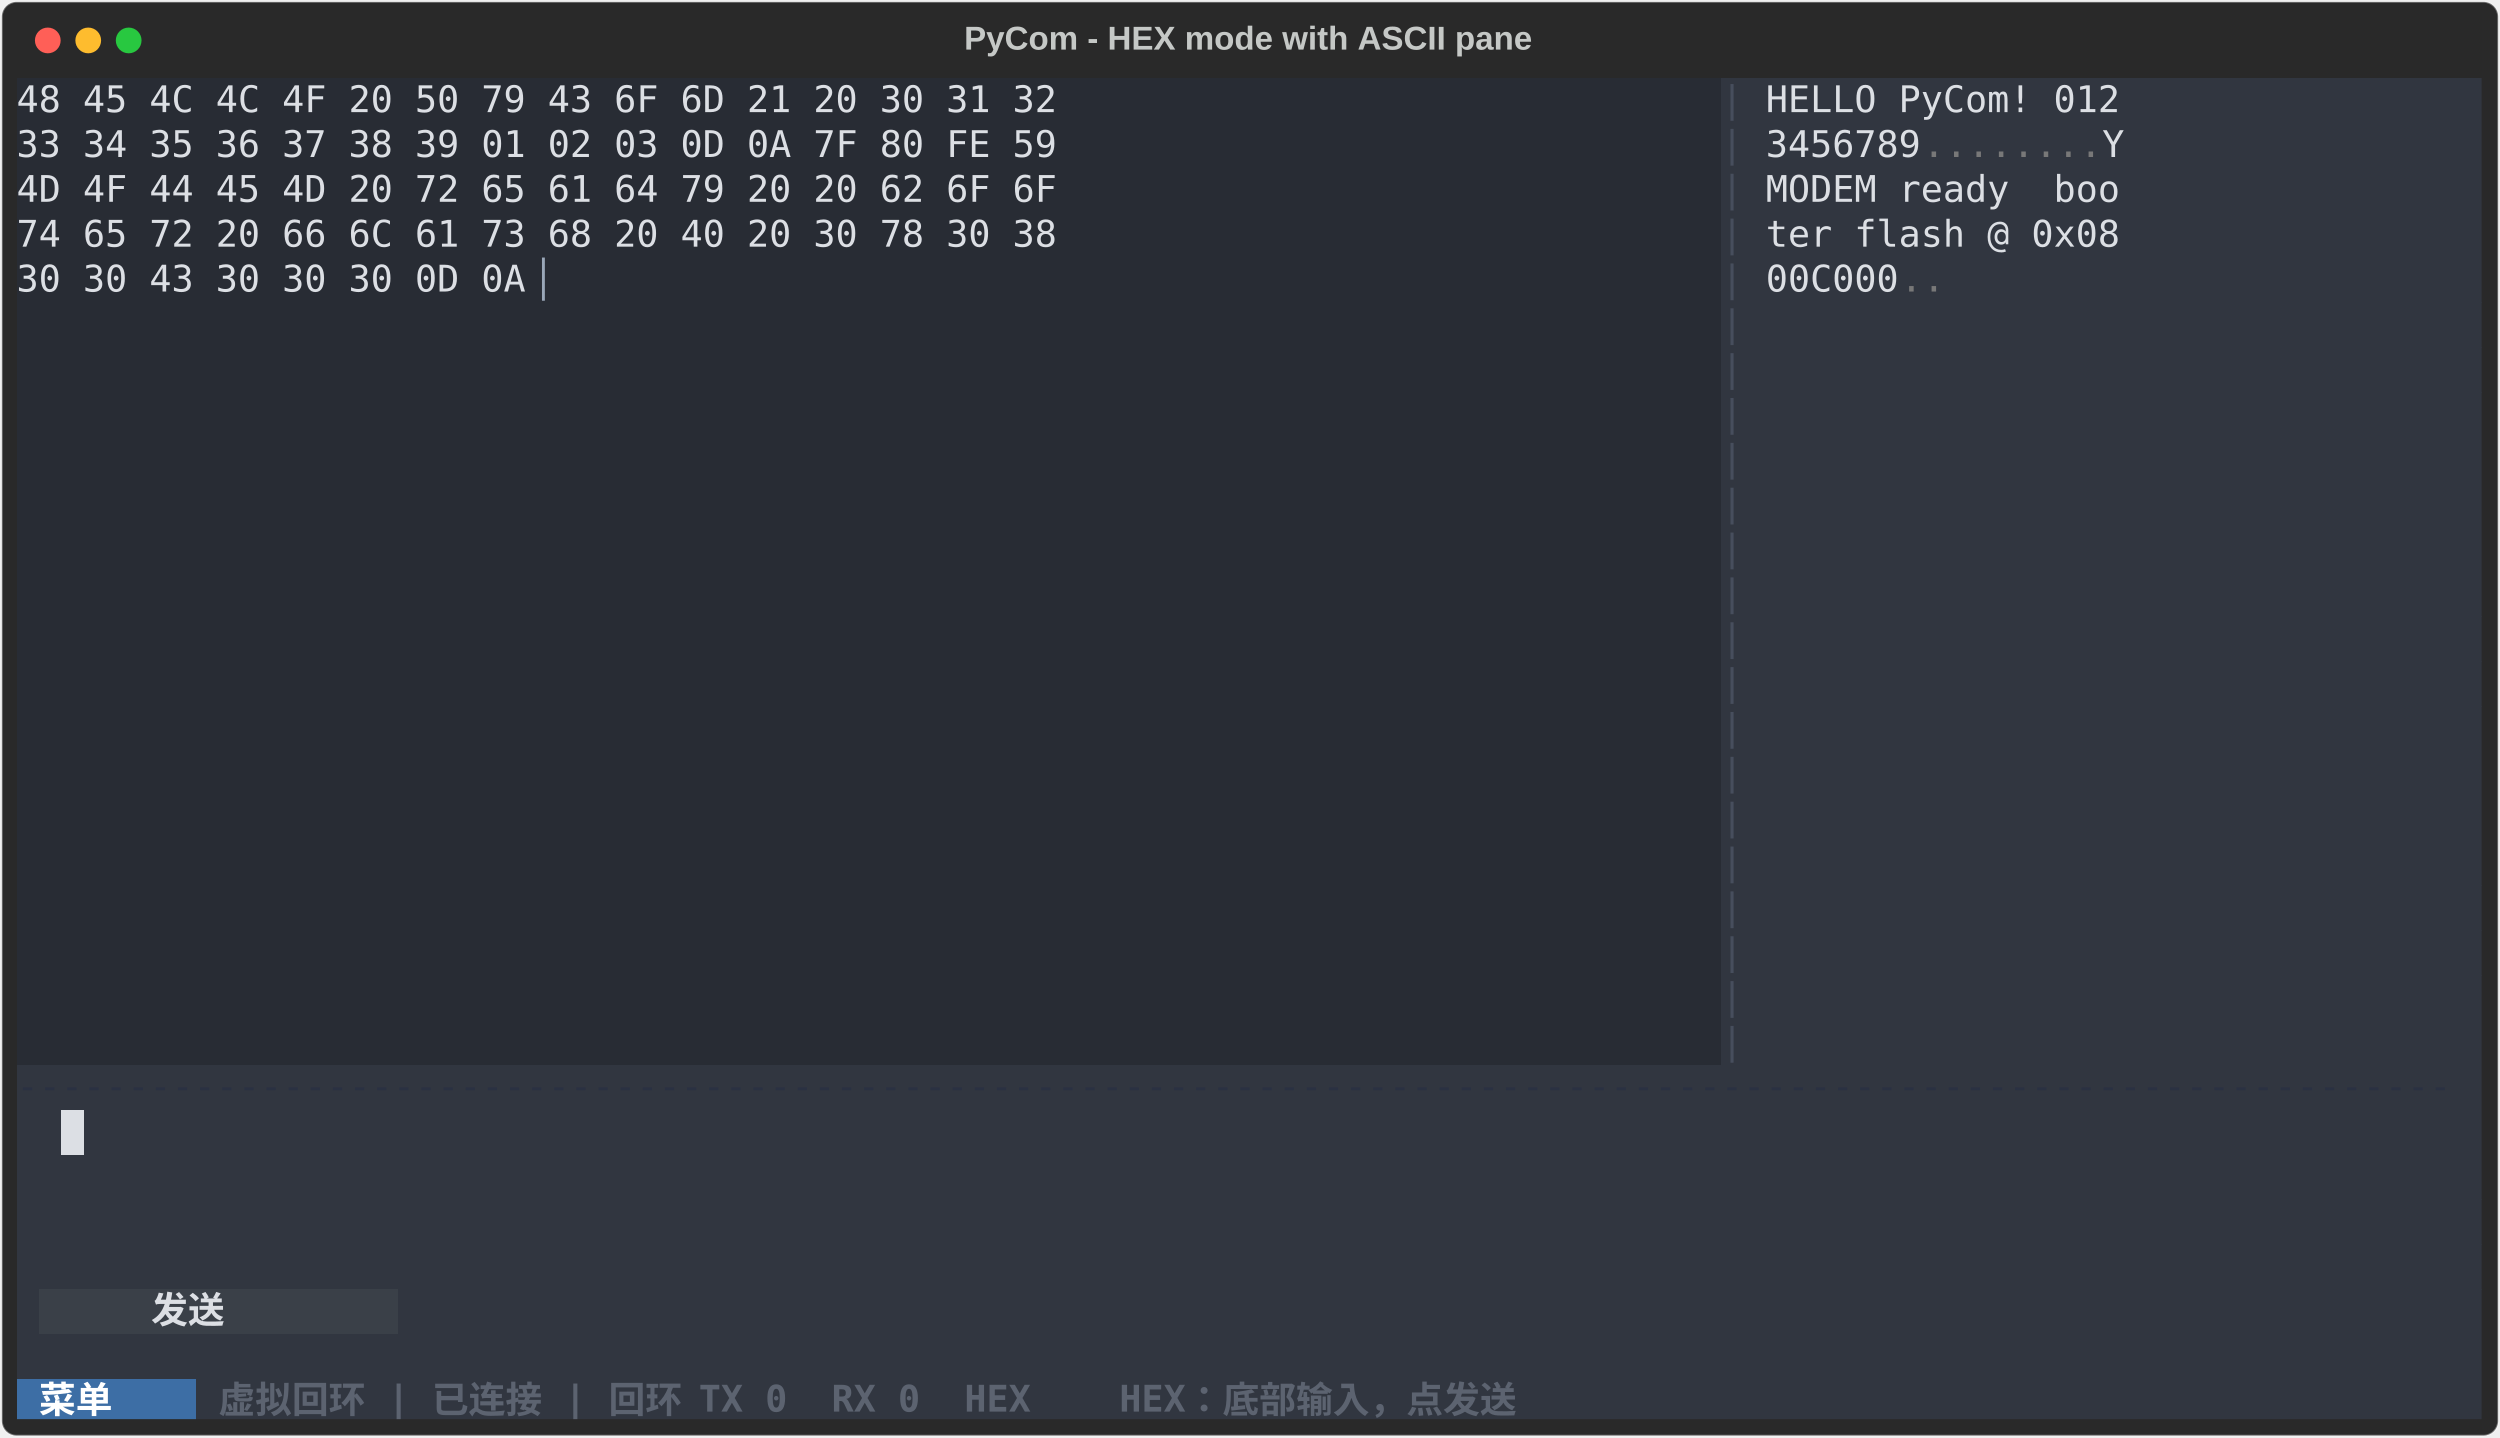
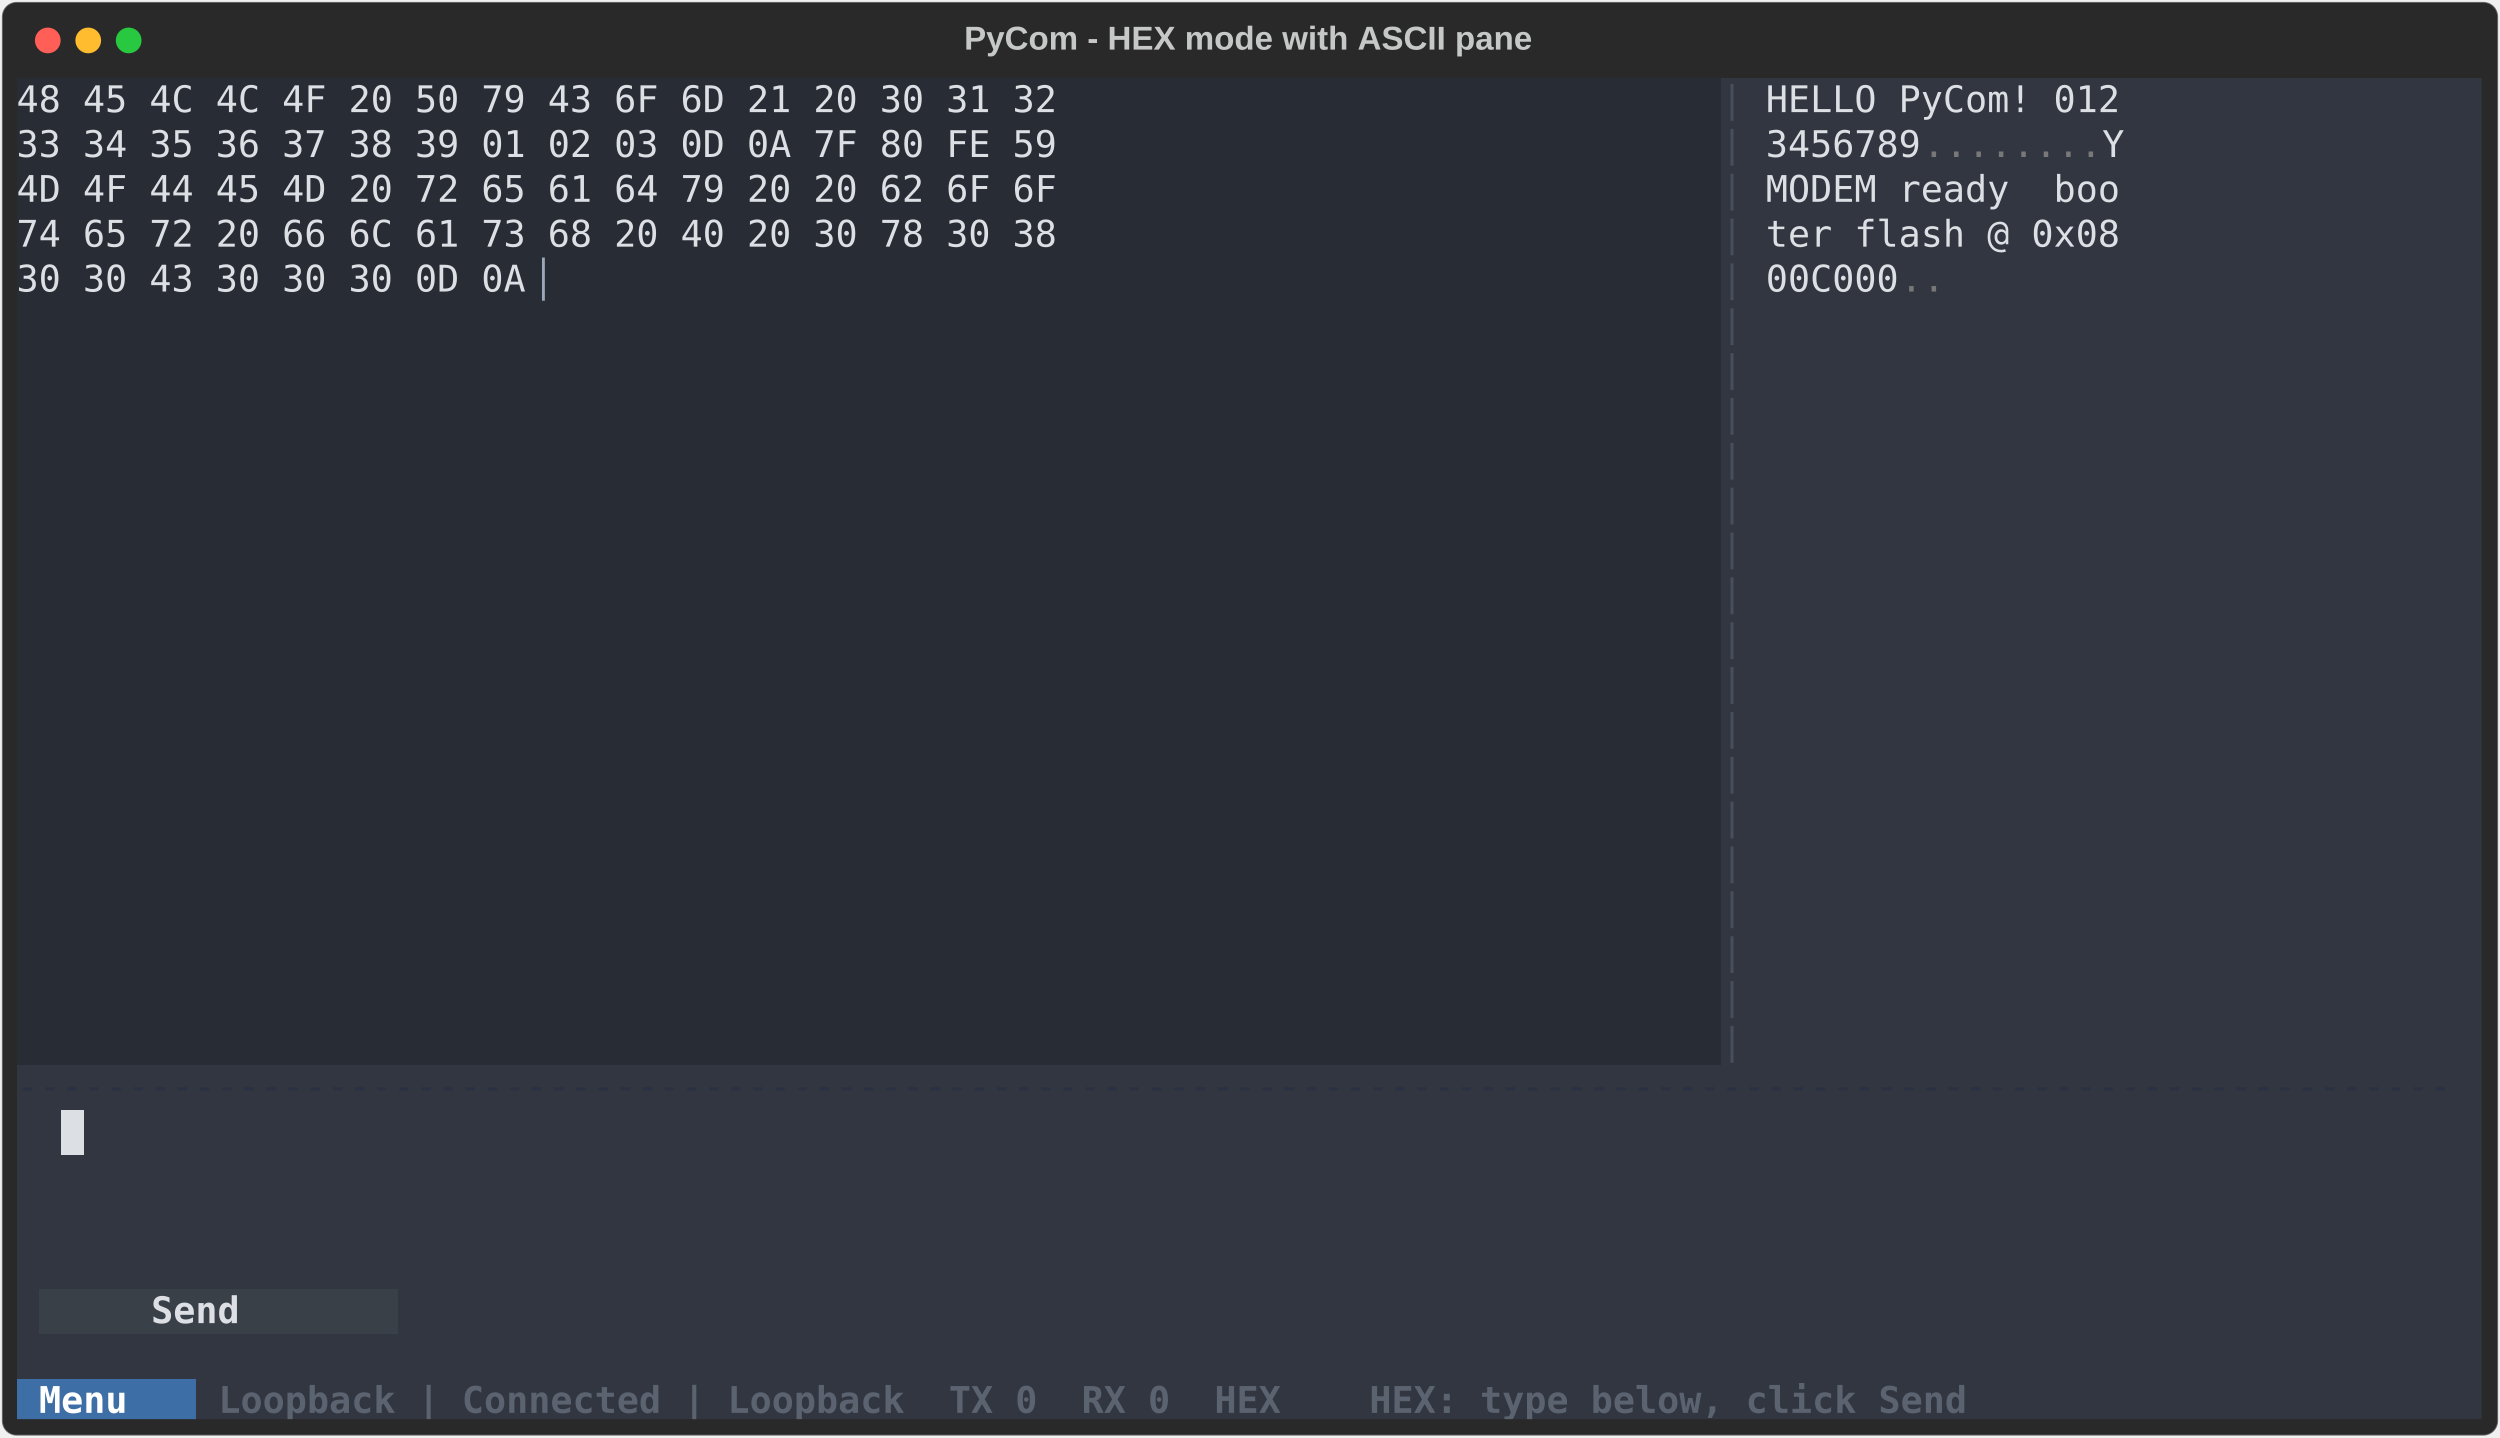
<svg xmlns="http://www.w3.org/2000/svg" class="rich-terminal" viewBox="0 0 1360 782.0">
  <style>

    @font-face {
        font-family: "Fira Code";
        src: local("FiraCode-Regular"),
                url("https://cdnjs.cloudflare.com/ajax/libs/firacode/6.2.0/woff2/FiraCode-Regular.woff2") format("woff2"),
                url("https://cdnjs.cloudflare.com/ajax/libs/firacode/6.2.0/woff/FiraCode-Regular.woff") format("woff");
        font-style: normal;
        font-weight: 400;
    }
    @font-face {
        font-family: "Fira Code";
        src: local("FiraCode-Bold"),
                url("https://cdnjs.cloudflare.com/ajax/libs/firacode/6.2.0/woff2/FiraCode-Bold.woff2") format("woff2"),
                url("https://cdnjs.cloudflare.com/ajax/libs/firacode/6.2.0/woff/FiraCode-Bold.woff") format("woff");
        font-style: bold;
        font-weight: 700;
    }

-     .terminal-3342600367-matrix {
+     .terminal-3677351384-matrix {
        font-family: Fira Code, monospace;
        font-size: 20px;
        line-height: 24.4px;
        font-variant-east-asian: full-width;
    }

-     .terminal-3342600367-title {
+     .terminal-3677351384-title {
        font-size: 18px;
        font-weight: bold;
        font-family: arial;
    }

-     .terminal-3342600367-r1 { fill: #dcdfe4 }
- .terminal-3342600367-r2 { fill: #c5c8c6 }
- .terminal-3342600367-r3 { fill: #474e5d }
- .terminal-3342600367-r4 { fill: #787878 }
- .terminal-3342600367-r5 { fill: #9aa7b8 }
- .terminal-3342600367-r6 { fill: #2a3142 }
- .terminal-3342600367-r7 { fill: #282c34 }
- .terminal-3342600367-r8 { fill: #dcdfe4;font-weight: bold }
- .terminal-3342600367-r9 { fill: #ffffff;font-weight: bold }
- .terminal-3342600367-r10 { fill: #5c6370;font-weight: bold }
+     .terminal-3677351384-r1 { fill: #dcdfe4 }
+ .terminal-3677351384-r2 { fill: #c5c8c6 }
+ .terminal-3677351384-r3 { fill: #474e5d }
+ .terminal-3677351384-r4 { fill: #787878 }
+ .terminal-3677351384-r5 { fill: #9aa7b8 }
+ .terminal-3677351384-r6 { fill: #2a3142 }
+ .terminal-3677351384-r7 { fill: #282c34 }
+ .terminal-3677351384-r8 { fill: #dcdfe4;font-weight: bold }
+ .terminal-3677351384-r9 { fill: #ffffff;font-weight: bold }
+ .terminal-3677351384-r10 { fill: #5c6370;font-weight: bold }
    </style>
  <defs>
-     <clipPath id="terminal-3342600367-clip-terminal">
+     <clipPath id="terminal-3677351384-clip-terminal">
      <rect x="0" y="0" width="1341.0" height="731.0" />
    </clipPath>
-     <clipPath id="terminal-3342600367-line-0">
+     <clipPath id="terminal-3677351384-line-0">
      <rect x="0" y="1.5" width="1342" height="24.65" />
    </clipPath>
-     <clipPath id="terminal-3342600367-line-1">
+     <clipPath id="terminal-3677351384-line-1">
      <rect x="0" y="25.9" width="1342" height="24.65" />
    </clipPath>
-     <clipPath id="terminal-3342600367-line-2">
+     <clipPath id="terminal-3677351384-line-2">
      <rect x="0" y="50.3" width="1342" height="24.65" />
    </clipPath>
-     <clipPath id="terminal-3342600367-line-3">
+     <clipPath id="terminal-3677351384-line-3">
      <rect x="0" y="74.7" width="1342" height="24.65" />
    </clipPath>
-     <clipPath id="terminal-3342600367-line-4">
+     <clipPath id="terminal-3677351384-line-4">
      <rect x="0" y="99.1" width="1342" height="24.65" />
    </clipPath>
-     <clipPath id="terminal-3342600367-line-5">
+     <clipPath id="terminal-3677351384-line-5">
      <rect x="0" y="123.5" width="1342" height="24.65" />
    </clipPath>
-     <clipPath id="terminal-3342600367-line-6">
+     <clipPath id="terminal-3677351384-line-6">
      <rect x="0" y="147.9" width="1342" height="24.65" />
    </clipPath>
-     <clipPath id="terminal-3342600367-line-7">
+     <clipPath id="terminal-3677351384-line-7">
      <rect x="0" y="172.3" width="1342" height="24.65" />
    </clipPath>
-     <clipPath id="terminal-3342600367-line-8">
+     <clipPath id="terminal-3677351384-line-8">
      <rect x="0" y="196.7" width="1342" height="24.65" />
    </clipPath>
-     <clipPath id="terminal-3342600367-line-9">
+     <clipPath id="terminal-3677351384-line-9">
      <rect x="0" y="221.1" width="1342" height="24.65" />
    </clipPath>
-     <clipPath id="terminal-3342600367-line-10">
+     <clipPath id="terminal-3677351384-line-10">
      <rect x="0" y="245.5" width="1342" height="24.65" />
    </clipPath>
-     <clipPath id="terminal-3342600367-line-11">
+     <clipPath id="terminal-3677351384-line-11">
      <rect x="0" y="269.9" width="1342" height="24.65" />
    </clipPath>
-     <clipPath id="terminal-3342600367-line-12">
+     <clipPath id="terminal-3677351384-line-12">
      <rect x="0" y="294.3" width="1342" height="24.65" />
    </clipPath>
-     <clipPath id="terminal-3342600367-line-13">
+     <clipPath id="terminal-3677351384-line-13">
      <rect x="0" y="318.7" width="1342" height="24.65" />
    </clipPath>
-     <clipPath id="terminal-3342600367-line-14">
+     <clipPath id="terminal-3677351384-line-14">
      <rect x="0" y="343.1" width="1342" height="24.65" />
    </clipPath>
-     <clipPath id="terminal-3342600367-line-15">
+     <clipPath id="terminal-3677351384-line-15">
      <rect x="0" y="367.5" width="1342" height="24.65" />
    </clipPath>
-     <clipPath id="terminal-3342600367-line-16">
+     <clipPath id="terminal-3677351384-line-16">
      <rect x="0" y="391.9" width="1342" height="24.65" />
    </clipPath>
-     <clipPath id="terminal-3342600367-line-17">
+     <clipPath id="terminal-3677351384-line-17">
      <rect x="0" y="416.3" width="1342" height="24.65" />
    </clipPath>
-     <clipPath id="terminal-3342600367-line-18">
+     <clipPath id="terminal-3677351384-line-18">
      <rect x="0" y="440.7" width="1342" height="24.65" />
    </clipPath>
-     <clipPath id="terminal-3342600367-line-19">
+     <clipPath id="terminal-3677351384-line-19">
      <rect x="0" y="465.1" width="1342" height="24.65" />
    </clipPath>
-     <clipPath id="terminal-3342600367-line-20">
+     <clipPath id="terminal-3677351384-line-20">
      <rect x="0" y="489.5" width="1342" height="24.65" />
    </clipPath>
-     <clipPath id="terminal-3342600367-line-21">
+     <clipPath id="terminal-3677351384-line-21">
      <rect x="0" y="513.9" width="1342" height="24.65" />
    </clipPath>
-     <clipPath id="terminal-3342600367-line-22">
+     <clipPath id="terminal-3677351384-line-22">
      <rect x="0" y="538.3" width="1342" height="24.65" />
    </clipPath>
-     <clipPath id="terminal-3342600367-line-23">
+     <clipPath id="terminal-3677351384-line-23">
      <rect x="0" y="562.7" width="1342" height="24.65" />
    </clipPath>
-     <clipPath id="terminal-3342600367-line-24">
+     <clipPath id="terminal-3677351384-line-24">
      <rect x="0" y="587.1" width="1342" height="24.65" />
    </clipPath>
-     <clipPath id="terminal-3342600367-line-25">
+     <clipPath id="terminal-3677351384-line-25">
      <rect x="0" y="611.5" width="1342" height="24.65" />
    </clipPath>
-     <clipPath id="terminal-3342600367-line-26">
+     <clipPath id="terminal-3677351384-line-26">
      <rect x="0" y="635.9" width="1342" height="24.65" />
    </clipPath>
-     <clipPath id="terminal-3342600367-line-27">
+     <clipPath id="terminal-3677351384-line-27">
      <rect x="0" y="660.3" width="1342" height="24.65" />
    </clipPath>
-     <clipPath id="terminal-3342600367-line-28">
+     <clipPath id="terminal-3677351384-line-28">
      <rect x="0" y="684.7" width="1342" height="24.65" />
    </clipPath>
  </defs>
  <rect fill="#292929" stroke="rgba(255,255,255,0.35)" stroke-width="1" x="1" y="1" width="1358" height="780" rx="8" />
-   <text class="terminal-3342600367-title" fill="#c5c8c6" text-anchor="middle" x="679" y="27">PyCom - HEX mode with ASCII pane</text>
+   <text class="terminal-3677351384-title" fill="#c5c8c6" text-anchor="middle" x="679" y="27">PyCom - HEX mode with ASCII pane</text>
  <g transform="translate(26,22)">
    <circle cx="0" cy="0" r="7" fill="#ff5f57" />
    <circle cx="22" cy="0" r="7" fill="#febc2e" />
    <circle cx="44" cy="0" r="7" fill="#28c840" />
  </g>
-   <g transform="translate(9, 41)" clip-path="url(#terminal-3342600367-clip-terminal)">
+   <g transform="translate(9, 41)" clip-path="url(#terminal-3677351384-clip-terminal)">
    <rect fill="#282c34" x="0" y="1.5" width="573.4" height="24.65" shape-rendering="crispEdges" />
    <rect fill="#282c34" x="573.4" y="1.5" width="353.8" height="24.65" shape-rendering="crispEdges" />
    <rect fill="#313640" x="927.2" y="1.5" width="12.2" height="24.65" shape-rendering="crispEdges" />
    <rect fill="#313640" x="939.4" y="1.5" width="12.2" height="24.65" shape-rendering="crispEdges" />
    <rect fill="#313640" x="951.6" y="1.5" width="195.2" height="24.65" shape-rendering="crispEdges" />
    <rect fill="#313640" x="1146.8" y="1.5" width="195.2" height="24.65" shape-rendering="crispEdges" />
    <rect fill="#282c34" x="0" y="25.9" width="573.4" height="24.65" shape-rendering="crispEdges" />
    <rect fill="#282c34" x="573.4" y="25.9" width="353.8" height="24.65" shape-rendering="crispEdges" />
    <rect fill="#313640" x="927.2" y="25.9" width="12.2" height="24.65" shape-rendering="crispEdges" />
    <rect fill="#313640" x="939.4" y="25.9" width="12.2" height="24.65" shape-rendering="crispEdges" />
    <rect fill="#313640" x="951.6" y="25.9" width="85.4" height="24.65" shape-rendering="crispEdges" />
    <rect fill="#313640" x="1037" y="25.9" width="12.2" height="24.65" shape-rendering="crispEdges" />
    <rect fill="#313640" x="1049.2" y="25.9" width="12.2" height="24.65" shape-rendering="crispEdges" />
    <rect fill="#313640" x="1061.4" y="25.9" width="12.2" height="24.65" shape-rendering="crispEdges" />
    <rect fill="#313640" x="1073.6" y="25.9" width="12.2" height="24.65" shape-rendering="crispEdges" />
    <rect fill="#313640" x="1085.8" y="25.9" width="12.2" height="24.65" shape-rendering="crispEdges" />
    <rect fill="#313640" x="1098" y="25.9" width="12.2" height="24.65" shape-rendering="crispEdges" />
    <rect fill="#313640" x="1110.2" y="25.9" width="12.2" height="24.65" shape-rendering="crispEdges" />
    <rect fill="#313640" x="1122.4" y="25.9" width="12.2" height="24.65" shape-rendering="crispEdges" />
    <rect fill="#313640" x="1134.6" y="25.9" width="12.2" height="24.65" shape-rendering="crispEdges" />
    <rect fill="#313640" x="1146.8" y="25.9" width="195.2" height="24.65" shape-rendering="crispEdges" />
    <rect fill="#282c34" x="0" y="50.3" width="573.4" height="24.65" shape-rendering="crispEdges" />
    <rect fill="#282c34" x="573.4" y="50.3" width="353.8" height="24.65" shape-rendering="crispEdges" />
    <rect fill="#313640" x="927.2" y="50.3" width="12.2" height="24.65" shape-rendering="crispEdges" />
    <rect fill="#313640" x="939.4" y="50.3" width="12.2" height="24.65" shape-rendering="crispEdges" />
    <rect fill="#313640" x="951.6" y="50.3" width="195.2" height="24.65" shape-rendering="crispEdges" />
    <rect fill="#313640" x="1146.8" y="50.3" width="195.2" height="24.65" shape-rendering="crispEdges" />
    <rect fill="#282c34" x="0" y="74.7" width="573.4" height="24.65" shape-rendering="crispEdges" />
    <rect fill="#282c34" x="573.4" y="74.7" width="353.8" height="24.65" shape-rendering="crispEdges" />
    <rect fill="#313640" x="927.2" y="74.7" width="12.2" height="24.65" shape-rendering="crispEdges" />
    <rect fill="#313640" x="939.4" y="74.7" width="12.2" height="24.65" shape-rendering="crispEdges" />
    <rect fill="#313640" x="951.6" y="74.7" width="195.2" height="24.65" shape-rendering="crispEdges" />
    <rect fill="#313640" x="1146.8" y="74.7" width="195.2" height="24.65" shape-rendering="crispEdges" />
    <rect fill="#282c34" x="0" y="99.1" width="280.6" height="24.65" shape-rendering="crispEdges" />
    <rect fill="#282c34" x="280.6" y="99.1" width="12.2" height="24.65" shape-rendering="crispEdges" />
    <rect fill="#282c34" x="292.8" y="99.1" width="634.4" height="24.65" shape-rendering="crispEdges" />
    <rect fill="#313640" x="927.2" y="99.1" width="12.2" height="24.65" shape-rendering="crispEdges" />
    <rect fill="#313640" x="939.4" y="99.1" width="12.2" height="24.65" shape-rendering="crispEdges" />
    <rect fill="#313640" x="951.6" y="99.1" width="73.2" height="24.65" shape-rendering="crispEdges" />
    <rect fill="#313640" x="1024.8" y="99.1" width="12.2" height="24.65" shape-rendering="crispEdges" />
    <rect fill="#313640" x="1037" y="99.1" width="12.2" height="24.65" shape-rendering="crispEdges" />
    <rect fill="#313640" x="1049.2" y="99.1" width="292.8" height="24.65" shape-rendering="crispEdges" />
    <rect fill="#282c34" x="0" y="123.5" width="0" height="24.65" shape-rendering="crispEdges" />
    <rect fill="#282c34" x="0" y="123.5" width="927.2" height="24.65" shape-rendering="crispEdges" />
    <rect fill="#313640" x="927.2" y="123.5" width="12.2" height="24.65" shape-rendering="crispEdges" />
    <rect fill="#313640" x="939.4" y="123.5" width="12.2" height="24.65" shape-rendering="crispEdges" />
    <rect fill="#313640" x="951.6" y="123.5" width="0" height="24.65" shape-rendering="crispEdges" />
    <rect fill="#313640" x="951.6" y="123.5" width="390.4" height="24.65" shape-rendering="crispEdges" />
    <rect fill="#282c34" x="0" y="147.9" width="0" height="24.65" shape-rendering="crispEdges" />
    <rect fill="#282c34" x="0" y="147.9" width="927.2" height="24.65" shape-rendering="crispEdges" />
    <rect fill="#313640" x="927.2" y="147.9" width="12.2" height="24.65" shape-rendering="crispEdges" />
    <rect fill="#313640" x="939.4" y="147.9" width="12.2" height="24.65" shape-rendering="crispEdges" />
    <rect fill="#313640" x="951.6" y="147.9" width="0" height="24.65" shape-rendering="crispEdges" />
    <rect fill="#313640" x="951.6" y="147.9" width="390.4" height="24.65" shape-rendering="crispEdges" />
    <rect fill="#282c34" x="0" y="172.3" width="0" height="24.65" shape-rendering="crispEdges" />
    <rect fill="#282c34" x="0" y="172.3" width="927.2" height="24.65" shape-rendering="crispEdges" />
    <rect fill="#313640" x="927.2" y="172.3" width="12.2" height="24.65" shape-rendering="crispEdges" />
    <rect fill="#313640" x="939.4" y="172.3" width="12.2" height="24.65" shape-rendering="crispEdges" />
    <rect fill="#313640" x="951.6" y="172.3" width="0" height="24.65" shape-rendering="crispEdges" />
    <rect fill="#313640" x="951.6" y="172.3" width="390.4" height="24.65" shape-rendering="crispEdges" />
    <rect fill="#282c34" x="0" y="196.7" width="0" height="24.65" shape-rendering="crispEdges" />
    <rect fill="#282c34" x="0" y="196.7" width="927.2" height="24.65" shape-rendering="crispEdges" />
    <rect fill="#313640" x="927.2" y="196.7" width="12.2" height="24.65" shape-rendering="crispEdges" />
    <rect fill="#313640" x="939.4" y="196.7" width="12.2" height="24.65" shape-rendering="crispEdges" />
    <rect fill="#313640" x="951.6" y="196.7" width="0" height="24.65" shape-rendering="crispEdges" />
    <rect fill="#313640" x="951.6" y="196.7" width="390.4" height="24.65" shape-rendering="crispEdges" />
    <rect fill="#282c34" x="0" y="221.1" width="0" height="24.65" shape-rendering="crispEdges" />
    <rect fill="#282c34" x="0" y="221.1" width="927.2" height="24.65" shape-rendering="crispEdges" />
    <rect fill="#313640" x="927.2" y="221.1" width="12.2" height="24.65" shape-rendering="crispEdges" />
    <rect fill="#313640" x="939.4" y="221.1" width="12.2" height="24.65" shape-rendering="crispEdges" />
    <rect fill="#313640" x="951.6" y="221.1" width="0" height="24.65" shape-rendering="crispEdges" />
    <rect fill="#313640" x="951.6" y="221.1" width="390.4" height="24.65" shape-rendering="crispEdges" />
    <rect fill="#282c34" x="0" y="245.5" width="0" height="24.65" shape-rendering="crispEdges" />
    <rect fill="#282c34" x="0" y="245.5" width="927.2" height="24.65" shape-rendering="crispEdges" />
    <rect fill="#313640" x="927.2" y="245.5" width="12.2" height="24.65" shape-rendering="crispEdges" />
    <rect fill="#313640" x="939.4" y="245.5" width="12.2" height="24.65" shape-rendering="crispEdges" />
    <rect fill="#313640" x="951.6" y="245.5" width="0" height="24.65" shape-rendering="crispEdges" />
    <rect fill="#313640" x="951.6" y="245.5" width="390.4" height="24.65" shape-rendering="crispEdges" />
    <rect fill="#282c34" x="0" y="269.9" width="0" height="24.65" shape-rendering="crispEdges" />
    <rect fill="#282c34" x="0" y="269.9" width="927.2" height="24.65" shape-rendering="crispEdges" />
    <rect fill="#313640" x="927.2" y="269.9" width="12.2" height="24.65" shape-rendering="crispEdges" />
    <rect fill="#313640" x="939.4" y="269.9" width="12.2" height="24.65" shape-rendering="crispEdges" />
    <rect fill="#313640" x="951.6" y="269.9" width="0" height="24.65" shape-rendering="crispEdges" />
    <rect fill="#313640" x="951.6" y="269.9" width="390.4" height="24.65" shape-rendering="crispEdges" />
    <rect fill="#282c34" x="0" y="294.3" width="0" height="24.65" shape-rendering="crispEdges" />
    <rect fill="#282c34" x="0" y="294.3" width="927.2" height="24.65" shape-rendering="crispEdges" />
    <rect fill="#313640" x="927.2" y="294.3" width="12.2" height="24.65" shape-rendering="crispEdges" />
    <rect fill="#313640" x="939.4" y="294.3" width="12.2" height="24.65" shape-rendering="crispEdges" />
    <rect fill="#313640" x="951.6" y="294.3" width="0" height="24.65" shape-rendering="crispEdges" />
    <rect fill="#313640" x="951.6" y="294.3" width="390.4" height="24.65" shape-rendering="crispEdges" />
    <rect fill="#282c34" x="0" y="318.7" width="0" height="24.65" shape-rendering="crispEdges" />
    <rect fill="#282c34" x="0" y="318.7" width="927.2" height="24.65" shape-rendering="crispEdges" />
    <rect fill="#313640" x="927.2" y="318.7" width="12.2" height="24.65" shape-rendering="crispEdges" />
    <rect fill="#313640" x="939.4" y="318.7" width="12.2" height="24.65" shape-rendering="crispEdges" />
    <rect fill="#313640" x="951.6" y="318.7" width="0" height="24.65" shape-rendering="crispEdges" />
    <rect fill="#313640" x="951.6" y="318.7" width="390.4" height="24.65" shape-rendering="crispEdges" />
    <rect fill="#282c34" x="0" y="343.1" width="0" height="24.65" shape-rendering="crispEdges" />
    <rect fill="#282c34" x="0" y="343.1" width="927.2" height="24.65" shape-rendering="crispEdges" />
    <rect fill="#313640" x="927.2" y="343.1" width="12.2" height="24.65" shape-rendering="crispEdges" />
    <rect fill="#313640" x="939.4" y="343.1" width="12.2" height="24.65" shape-rendering="crispEdges" />
    <rect fill="#313640" x="951.6" y="343.1" width="0" height="24.65" shape-rendering="crispEdges" />
    <rect fill="#313640" x="951.6" y="343.1" width="390.4" height="24.65" shape-rendering="crispEdges" />
    <rect fill="#282c34" x="0" y="367.5" width="0" height="24.65" shape-rendering="crispEdges" />
    <rect fill="#282c34" x="0" y="367.5" width="927.2" height="24.65" shape-rendering="crispEdges" />
    <rect fill="#313640" x="927.2" y="367.5" width="12.2" height="24.65" shape-rendering="crispEdges" />
    <rect fill="#313640" x="939.4" y="367.5" width="12.2" height="24.65" shape-rendering="crispEdges" />
    <rect fill="#313640" x="951.6" y="367.5" width="0" height="24.65" shape-rendering="crispEdges" />
    <rect fill="#313640" x="951.6" y="367.5" width="390.4" height="24.65" shape-rendering="crispEdges" />
    <rect fill="#282c34" x="0" y="391.9" width="0" height="24.65" shape-rendering="crispEdges" />
    <rect fill="#282c34" x="0" y="391.9" width="927.2" height="24.65" shape-rendering="crispEdges" />
    <rect fill="#313640" x="927.2" y="391.9" width="12.2" height="24.65" shape-rendering="crispEdges" />
    <rect fill="#313640" x="939.4" y="391.9" width="12.2" height="24.65" shape-rendering="crispEdges" />
    <rect fill="#313640" x="951.6" y="391.9" width="0" height="24.65" shape-rendering="crispEdges" />
    <rect fill="#313640" x="951.6" y="391.9" width="390.4" height="24.65" shape-rendering="crispEdges" />
    <rect fill="#282c34" x="0" y="416.3" width="0" height="24.65" shape-rendering="crispEdges" />
    <rect fill="#282c34" x="0" y="416.3" width="927.2" height="24.65" shape-rendering="crispEdges" />
    <rect fill="#313640" x="927.2" y="416.3" width="12.2" height="24.65" shape-rendering="crispEdges" />
    <rect fill="#313640" x="939.4" y="416.3" width="12.2" height="24.65" shape-rendering="crispEdges" />
    <rect fill="#313640" x="951.6" y="416.3" width="0" height="24.65" shape-rendering="crispEdges" />
    <rect fill="#313640" x="951.6" y="416.3" width="390.4" height="24.65" shape-rendering="crispEdges" />
    <rect fill="#282c34" x="0" y="440.7" width="0" height="24.65" shape-rendering="crispEdges" />
    <rect fill="#282c34" x="0" y="440.7" width="927.2" height="24.65" shape-rendering="crispEdges" />
    <rect fill="#313640" x="927.2" y="440.7" width="12.2" height="24.65" shape-rendering="crispEdges" />
    <rect fill="#313640" x="939.4" y="440.7" width="12.2" height="24.65" shape-rendering="crispEdges" />
    <rect fill="#313640" x="951.6" y="440.7" width="0" height="24.65" shape-rendering="crispEdges" />
    <rect fill="#313640" x="951.6" y="440.7" width="390.4" height="24.65" shape-rendering="crispEdges" />
    <rect fill="#282c34" x="0" y="465.1" width="0" height="24.65" shape-rendering="crispEdges" />
    <rect fill="#282c34" x="0" y="465.1" width="927.2" height="24.65" shape-rendering="crispEdges" />
    <rect fill="#313640" x="927.2" y="465.1" width="12.2" height="24.65" shape-rendering="crispEdges" />
    <rect fill="#313640" x="939.4" y="465.1" width="12.2" height="24.65" shape-rendering="crispEdges" />
    <rect fill="#313640" x="951.6" y="465.1" width="0" height="24.65" shape-rendering="crispEdges" />
    <rect fill="#313640" x="951.6" y="465.1" width="390.4" height="24.65" shape-rendering="crispEdges" />
    <rect fill="#282c34" x="0" y="489.5" width="0" height="24.65" shape-rendering="crispEdges" />
    <rect fill="#282c34" x="0" y="489.5" width="927.2" height="24.65" shape-rendering="crispEdges" />
    <rect fill="#313640" x="927.2" y="489.5" width="12.2" height="24.65" shape-rendering="crispEdges" />
    <rect fill="#313640" x="939.4" y="489.5" width="12.2" height="24.65" shape-rendering="crispEdges" />
    <rect fill="#313640" x="951.6" y="489.5" width="0" height="24.65" shape-rendering="crispEdges" />
    <rect fill="#313640" x="951.6" y="489.5" width="390.4" height="24.65" shape-rendering="crispEdges" />
    <rect fill="#282c34" x="0" y="513.9" width="0" height="24.65" shape-rendering="crispEdges" />
    <rect fill="#282c34" x="0" y="513.9" width="927.2" height="24.65" shape-rendering="crispEdges" />
    <rect fill="#313640" x="927.2" y="513.9" width="12.2" height="24.65" shape-rendering="crispEdges" />
    <rect fill="#313640" x="939.4" y="513.9" width="12.2" height="24.65" shape-rendering="crispEdges" />
    <rect fill="#313640" x="951.6" y="513.9" width="0" height="24.65" shape-rendering="crispEdges" />
    <rect fill="#313640" x="951.6" y="513.9" width="390.4" height="24.65" shape-rendering="crispEdges" />
    <rect fill="#313640" x="0" y="538.3" width="1342" height="24.65" shape-rendering="crispEdges" />
    <rect fill="#313640" x="0" y="562.7" width="24.4" height="24.65" shape-rendering="crispEdges" />
    <rect fill="#dcdfe4" x="24.4" y="562.7" width="12.2" height="24.65" shape-rendering="crispEdges" />
    <rect fill="#313640" x="36.6" y="562.7" width="1281" height="24.65" shape-rendering="crispEdges" />
    <rect fill="#313640" x="1317.6" y="562.7" width="24.4" height="24.65" shape-rendering="crispEdges" />
    <rect fill="#313640" x="0" y="587.1" width="24.4" height="24.65" shape-rendering="crispEdges" />
    <rect fill="#313640" x="24.4" y="587.1" width="1293.2" height="24.65" shape-rendering="crispEdges" />
    <rect fill="#313640" x="1317.6" y="587.1" width="24.4" height="24.65" shape-rendering="crispEdges" />
    <rect fill="#313640" x="0" y="611.5" width="24.4" height="24.65" shape-rendering="crispEdges" />
    <rect fill="#313640" x="24.4" y="611.5" width="1293.2" height="24.65" shape-rendering="crispEdges" />
    <rect fill="#313640" x="1317.6" y="611.5" width="24.4" height="24.65" shape-rendering="crispEdges" />
    <rect fill="#313640" x="0" y="635.9" width="1342" height="24.65" shape-rendering="crispEdges" />
    <rect fill="#313640" x="0" y="660.3" width="12.2" height="24.65" shape-rendering="crispEdges" />
    <rect fill="#3a4048" x="12.2" y="660.3" width="61" height="24.65" shape-rendering="crispEdges" />
    <rect fill="#3a4048" x="73.2" y="660.3" width="73.2" height="24.65" shape-rendering="crispEdges" />
    <rect fill="#3a4048" x="146.4" y="660.3" width="61" height="24.65" shape-rendering="crispEdges" />
    <rect fill="#313640" x="207.4" y="660.3" width="1134.6" height="24.65" shape-rendering="crispEdges" />
    <rect fill="#313640" x="0" y="684.7" width="1342" height="24.65" shape-rendering="crispEdges" />
    <rect fill="#3d6ea5" x="0" y="709.1" width="12.2" height="24.65" shape-rendering="crispEdges" />
    <rect fill="#3d6ea5" x="12.2" y="709.1" width="73.2" height="24.65" shape-rendering="crispEdges" />
    <rect fill="#3d6ea5" x="85.4" y="709.1" width="12.2" height="24.65" shape-rendering="crispEdges" />
    <rect fill="#313640" x="97.6" y="709.1" width="12.2" height="24.65" shape-rendering="crispEdges" />
-     <rect fill="#313640" x="109.8" y="709.1" width="817.4" height="24.65" shape-rendering="crispEdges" />
-     <rect fill="#313640" x="927.2" y="709.1" width="414.8" height="24.65" shape-rendering="crispEdges" />
-     <g class="terminal-3342600367-matrix">
-       <text class="terminal-3342600367-r1" x="0" y="20" textLength="573.4" clip-path="url(#terminal-3342600367-line-0)">48 45 4C 4C 4F 20 50 79 43 6F 6D 21 20 30 31 32</text>
-       <text class="terminal-3342600367-r3" x="927.2" y="20" textLength="12.2" clip-path="url(#terminal-3342600367-line-0)">|</text>
-       <text class="terminal-3342600367-r1" x="951.6" y="20" textLength="195.2" clip-path="url(#terminal-3342600367-line-0)">HELLO PyCom! 012</text>
-       <text class="terminal-3342600367-r2" x="1342" y="20" textLength="12.2" clip-path="url(#terminal-3342600367-line-0)">
- </text>
-       <text class="terminal-3342600367-r1" x="0" y="44.4" textLength="573.4" clip-path="url(#terminal-3342600367-line-1)">33 34 35 36 37 38 39 01 02 03 0D 0A 7F 80 FE 59</text>
-       <text class="terminal-3342600367-r3" x="927.2" y="44.4" textLength="12.2" clip-path="url(#terminal-3342600367-line-1)">|</text>
-       <text class="terminal-3342600367-r1" x="951.6" y="44.4" textLength="85.4" clip-path="url(#terminal-3342600367-line-1)">3456789</text>
-       <text class="terminal-3342600367-r4" x="1037" y="44.4" textLength="12.2" clip-path="url(#terminal-3342600367-line-1)">.</text>
-       <text class="terminal-3342600367-r4" x="1049.2" y="44.4" textLength="12.2" clip-path="url(#terminal-3342600367-line-1)">.</text>
-       <text class="terminal-3342600367-r4" x="1061.4" y="44.4" textLength="12.2" clip-path="url(#terminal-3342600367-line-1)">.</text>
-       <text class="terminal-3342600367-r4" x="1073.6" y="44.4" textLength="12.2" clip-path="url(#terminal-3342600367-line-1)">.</text>
-       <text class="terminal-3342600367-r4" x="1085.8" y="44.4" textLength="12.2" clip-path="url(#terminal-3342600367-line-1)">.</text>
-       <text class="terminal-3342600367-r4" x="1098" y="44.4" textLength="12.2" clip-path="url(#terminal-3342600367-line-1)">.</text>
-       <text class="terminal-3342600367-r4" x="1110.2" y="44.4" textLength="12.2" clip-path="url(#terminal-3342600367-line-1)">.</text>
-       <text class="terminal-3342600367-r4" x="1122.4" y="44.4" textLength="12.2" clip-path="url(#terminal-3342600367-line-1)">.</text>
-       <text class="terminal-3342600367-r1" x="1134.6" y="44.4" textLength="12.2" clip-path="url(#terminal-3342600367-line-1)">Y</text>
-       <text class="terminal-3342600367-r2" x="1342" y="44.4" textLength="12.2" clip-path="url(#terminal-3342600367-line-1)">
- </text>
-       <text class="terminal-3342600367-r1" x="0" y="68.8" textLength="573.4" clip-path="url(#terminal-3342600367-line-2)">4D 4F 44 45 4D 20 72 65 61 64 79 20 20 62 6F 6F</text>
-       <text class="terminal-3342600367-r3" x="927.2" y="68.8" textLength="12.2" clip-path="url(#terminal-3342600367-line-2)">|</text>
-       <text class="terminal-3342600367-r1" x="951.6" y="68.8" textLength="195.2" clip-path="url(#terminal-3342600367-line-2)">MODEM ready  boo</text>
-       <text class="terminal-3342600367-r2" x="1342" y="68.8" textLength="12.2" clip-path="url(#terminal-3342600367-line-2)">
- </text>
-       <text class="terminal-3342600367-r1" x="0" y="93.2" textLength="573.4" clip-path="url(#terminal-3342600367-line-3)">74 65 72 20 66 6C 61 73 68 20 40 20 30 78 30 38</text>
-       <text class="terminal-3342600367-r3" x="927.2" y="93.2" textLength="12.2" clip-path="url(#terminal-3342600367-line-3)">|</text>
-       <text class="terminal-3342600367-r1" x="951.6" y="93.2" textLength="195.2" clip-path="url(#terminal-3342600367-line-3)">ter flash @ 0x08</text>
-       <text class="terminal-3342600367-r2" x="1342" y="93.2" textLength="12.2" clip-path="url(#terminal-3342600367-line-3)">
- </text>
-       <text class="terminal-3342600367-r1" x="0" y="117.6" textLength="280.6" clip-path="url(#terminal-3342600367-line-4)">30 30 43 30 30 30 0D 0A</text>
-       <text class="terminal-3342600367-r5" x="280.6" y="117.6" textLength="12.2" clip-path="url(#terminal-3342600367-line-4)">│</text>
-       <text class="terminal-3342600367-r3" x="927.2" y="117.6" textLength="12.2" clip-path="url(#terminal-3342600367-line-4)">|</text>
-       <text class="terminal-3342600367-r1" x="951.6" y="117.6" textLength="73.2" clip-path="url(#terminal-3342600367-line-4)">00C000</text>
-       <text class="terminal-3342600367-r4" x="1024.8" y="117.6" textLength="12.2" clip-path="url(#terminal-3342600367-line-4)">.</text>
-       <text class="terminal-3342600367-r4" x="1037" y="117.6" textLength="12.2" clip-path="url(#terminal-3342600367-line-4)">.</text>
-       <text class="terminal-3342600367-r2" x="1342" y="117.6" textLength="12.2" clip-path="url(#terminal-3342600367-line-4)">
- </text>
-       <text class="terminal-3342600367-r3" x="927.2" y="142" textLength="12.2" clip-path="url(#terminal-3342600367-line-5)">|</text>
-       <text class="terminal-3342600367-r2" x="1342" y="142" textLength="12.2" clip-path="url(#terminal-3342600367-line-5)">
- </text>
-       <text class="terminal-3342600367-r3" x="927.2" y="166.4" textLength="12.2" clip-path="url(#terminal-3342600367-line-6)">|</text>
-       <text class="terminal-3342600367-r2" x="1342" y="166.4" textLength="12.2" clip-path="url(#terminal-3342600367-line-6)">
- </text>
-       <text class="terminal-3342600367-r3" x="927.2" y="190.8" textLength="12.2" clip-path="url(#terminal-3342600367-line-7)">|</text>
-       <text class="terminal-3342600367-r2" x="1342" y="190.8" textLength="12.2" clip-path="url(#terminal-3342600367-line-7)">
- </text>
-       <text class="terminal-3342600367-r3" x="927.2" y="215.2" textLength="12.2" clip-path="url(#terminal-3342600367-line-8)">|</text>
-       <text class="terminal-3342600367-r2" x="1342" y="215.2" textLength="12.2" clip-path="url(#terminal-3342600367-line-8)">
- </text>
-       <text class="terminal-3342600367-r3" x="927.2" y="239.6" textLength="12.2" clip-path="url(#terminal-3342600367-line-9)">|</text>
-       <text class="terminal-3342600367-r2" x="1342" y="239.6" textLength="12.2" clip-path="url(#terminal-3342600367-line-9)">
- </text>
-       <text class="terminal-3342600367-r3" x="927.2" y="264" textLength="12.2" clip-path="url(#terminal-3342600367-line-10)">|</text>
-       <text class="terminal-3342600367-r2" x="1342" y="264" textLength="12.2" clip-path="url(#terminal-3342600367-line-10)">
- </text>
-       <text class="terminal-3342600367-r3" x="927.2" y="288.4" textLength="12.2" clip-path="url(#terminal-3342600367-line-11)">|</text>
-       <text class="terminal-3342600367-r2" x="1342" y="288.4" textLength="12.2" clip-path="url(#terminal-3342600367-line-11)">
- </text>
-       <text class="terminal-3342600367-r3" x="927.2" y="312.8" textLength="12.2" clip-path="url(#terminal-3342600367-line-12)">|</text>
-       <text class="terminal-3342600367-r2" x="1342" y="312.8" textLength="12.2" clip-path="url(#terminal-3342600367-line-12)">
- </text>
-       <text class="terminal-3342600367-r3" x="927.2" y="337.2" textLength="12.2" clip-path="url(#terminal-3342600367-line-13)">|</text>
-       <text class="terminal-3342600367-r2" x="1342" y="337.2" textLength="12.2" clip-path="url(#terminal-3342600367-line-13)">
- </text>
-       <text class="terminal-3342600367-r3" x="927.2" y="361.6" textLength="12.2" clip-path="url(#terminal-3342600367-line-14)">|</text>
-       <text class="terminal-3342600367-r2" x="1342" y="361.6" textLength="12.2" clip-path="url(#terminal-3342600367-line-14)">
- </text>
-       <text class="terminal-3342600367-r3" x="927.2" y="386" textLength="12.2" clip-path="url(#terminal-3342600367-line-15)">|</text>
-       <text class="terminal-3342600367-r2" x="1342" y="386" textLength="12.2" clip-path="url(#terminal-3342600367-line-15)">
- </text>
-       <text class="terminal-3342600367-r3" x="927.2" y="410.4" textLength="12.2" clip-path="url(#terminal-3342600367-line-16)">|</text>
-       <text class="terminal-3342600367-r2" x="1342" y="410.4" textLength="12.2" clip-path="url(#terminal-3342600367-line-16)">
- </text>
-       <text class="terminal-3342600367-r3" x="927.2" y="434.8" textLength="12.2" clip-path="url(#terminal-3342600367-line-17)">|</text>
-       <text class="terminal-3342600367-r2" x="1342" y="434.8" textLength="12.2" clip-path="url(#terminal-3342600367-line-17)">
- </text>
-       <text class="terminal-3342600367-r3" x="927.2" y="459.2" textLength="12.2" clip-path="url(#terminal-3342600367-line-18)">|</text>
-       <text class="terminal-3342600367-r2" x="1342" y="459.2" textLength="12.2" clip-path="url(#terminal-3342600367-line-18)">
- </text>
-       <text class="terminal-3342600367-r3" x="927.2" y="483.6" textLength="12.2" clip-path="url(#terminal-3342600367-line-19)">|</text>
-       <text class="terminal-3342600367-r2" x="1342" y="483.6" textLength="12.2" clip-path="url(#terminal-3342600367-line-19)">
- </text>
-       <text class="terminal-3342600367-r3" x="927.2" y="508" textLength="12.2" clip-path="url(#terminal-3342600367-line-20)">|</text>
-       <text class="terminal-3342600367-r2" x="1342" y="508" textLength="12.2" clip-path="url(#terminal-3342600367-line-20)">
- </text>
-       <text class="terminal-3342600367-r3" x="927.2" y="532.4" textLength="12.2" clip-path="url(#terminal-3342600367-line-21)">|</text>
-       <text class="terminal-3342600367-r2" x="1342" y="532.4" textLength="12.2" clip-path="url(#terminal-3342600367-line-21)">
- </text>
-       <text class="terminal-3342600367-r6" x="0" y="556.8" textLength="1342" clip-path="url(#terminal-3342600367-line-22)">--------------------------------------------------------------------------------------------------------------</text>
-       <text class="terminal-3342600367-r2" x="1342" y="556.8" textLength="12.2" clip-path="url(#terminal-3342600367-line-22)">
- </text>
-       <text class="terminal-3342600367-r2" x="1342" y="581.2" textLength="12.2" clip-path="url(#terminal-3342600367-line-23)">
- </text>
-       <text class="terminal-3342600367-r2" x="1342" y="605.6" textLength="12.2" clip-path="url(#terminal-3342600367-line-24)">
- </text>
-       <text class="terminal-3342600367-r2" x="1342" y="630" textLength="12.2" clip-path="url(#terminal-3342600367-line-25)">
- </text>
-       <text class="terminal-3342600367-r2" x="1342" y="654.4" textLength="12.2" clip-path="url(#terminal-3342600367-line-26)">
- </text>
-       <text class="terminal-3342600367-r8" x="73.2" y="678.8" textLength="48.8" clip-path="url(#terminal-3342600367-line-27)"> 发送 </text>
-       <text class="terminal-3342600367-r2" x="1342" y="678.8" textLength="12.2" clip-path="url(#terminal-3342600367-line-27)">
- </text>
-       <text class="terminal-3342600367-r2" x="1342" y="703.2" textLength="12.2" clip-path="url(#terminal-3342600367-line-28)">
- </text>
-       <text class="terminal-3342600367-r9" x="12.2" y="727.6" textLength="48.8" clip-path="url(#terminal-3342600367-line-29)"> 菜单 </text>
-       <text class="terminal-3342600367-r10" x="109.8" y="727.6" textLength="597.8" clip-path="url(#terminal-3342600367-line-29)"> 虚拟回环 | 已连接 | 回环  TX 0  RX 0  HEX    HEX：底部输入，点发送</text>
+     <rect fill="#313640" x="109.8" y="709.1" width="976" height="24.65" shape-rendering="crispEdges" />
+     <rect fill="#313640" x="1085.8" y="709.1" width="256.2" height="24.65" shape-rendering="crispEdges" />
+     <g class="terminal-3677351384-matrix">
+       <text class="terminal-3677351384-r1" x="0" y="20" textLength="573.4" clip-path="url(#terminal-3677351384-line-0)">48 45 4C 4C 4F 20 50 79 43 6F 6D 21 20 30 31 32</text>
+       <text class="terminal-3677351384-r3" x="927.2" y="20" textLength="12.2" clip-path="url(#terminal-3677351384-line-0)">|</text>
+       <text class="terminal-3677351384-r1" x="951.6" y="20" textLength="195.2" clip-path="url(#terminal-3677351384-line-0)">HELLO PyCom! 012</text>
+       <text class="terminal-3677351384-r2" x="1342" y="20" textLength="12.2" clip-path="url(#terminal-3677351384-line-0)">
+ </text>
+       <text class="terminal-3677351384-r1" x="0" y="44.4" textLength="573.4" clip-path="url(#terminal-3677351384-line-1)">33 34 35 36 37 38 39 01 02 03 0D 0A 7F 80 FE 59</text>
+       <text class="terminal-3677351384-r3" x="927.2" y="44.4" textLength="12.2" clip-path="url(#terminal-3677351384-line-1)">|</text>
+       <text class="terminal-3677351384-r1" x="951.6" y="44.4" textLength="85.4" clip-path="url(#terminal-3677351384-line-1)">3456789</text>
+       <text class="terminal-3677351384-r4" x="1037" y="44.4" textLength="12.2" clip-path="url(#terminal-3677351384-line-1)">.</text>
+       <text class="terminal-3677351384-r4" x="1049.2" y="44.4" textLength="12.2" clip-path="url(#terminal-3677351384-line-1)">.</text>
+       <text class="terminal-3677351384-r4" x="1061.4" y="44.4" textLength="12.2" clip-path="url(#terminal-3677351384-line-1)">.</text>
+       <text class="terminal-3677351384-r4" x="1073.6" y="44.4" textLength="12.2" clip-path="url(#terminal-3677351384-line-1)">.</text>
+       <text class="terminal-3677351384-r4" x="1085.8" y="44.4" textLength="12.2" clip-path="url(#terminal-3677351384-line-1)">.</text>
+       <text class="terminal-3677351384-r4" x="1098" y="44.4" textLength="12.2" clip-path="url(#terminal-3677351384-line-1)">.</text>
+       <text class="terminal-3677351384-r4" x="1110.2" y="44.4" textLength="12.2" clip-path="url(#terminal-3677351384-line-1)">.</text>
+       <text class="terminal-3677351384-r4" x="1122.4" y="44.4" textLength="12.2" clip-path="url(#terminal-3677351384-line-1)">.</text>
+       <text class="terminal-3677351384-r1" x="1134.6" y="44.4" textLength="12.2" clip-path="url(#terminal-3677351384-line-1)">Y</text>
+       <text class="terminal-3677351384-r2" x="1342" y="44.4" textLength="12.2" clip-path="url(#terminal-3677351384-line-1)">
+ </text>
+       <text class="terminal-3677351384-r1" x="0" y="68.8" textLength="573.4" clip-path="url(#terminal-3677351384-line-2)">4D 4F 44 45 4D 20 72 65 61 64 79 20 20 62 6F 6F</text>
+       <text class="terminal-3677351384-r3" x="927.2" y="68.8" textLength="12.2" clip-path="url(#terminal-3677351384-line-2)">|</text>
+       <text class="terminal-3677351384-r1" x="951.6" y="68.8" textLength="195.2" clip-path="url(#terminal-3677351384-line-2)">MODEM ready  boo</text>
+       <text class="terminal-3677351384-r2" x="1342" y="68.8" textLength="12.2" clip-path="url(#terminal-3677351384-line-2)">
+ </text>
+       <text class="terminal-3677351384-r1" x="0" y="93.2" textLength="573.4" clip-path="url(#terminal-3677351384-line-3)">74 65 72 20 66 6C 61 73 68 20 40 20 30 78 30 38</text>
+       <text class="terminal-3677351384-r3" x="927.2" y="93.2" textLength="12.2" clip-path="url(#terminal-3677351384-line-3)">|</text>
+       <text class="terminal-3677351384-r1" x="951.6" y="93.2" textLength="195.2" clip-path="url(#terminal-3677351384-line-3)">ter flash @ 0x08</text>
+       <text class="terminal-3677351384-r2" x="1342" y="93.2" textLength="12.2" clip-path="url(#terminal-3677351384-line-3)">
+ </text>
+       <text class="terminal-3677351384-r1" x="0" y="117.6" textLength="280.6" clip-path="url(#terminal-3677351384-line-4)">30 30 43 30 30 30 0D 0A</text>
+       <text class="terminal-3677351384-r5" x="280.6" y="117.6" textLength="12.2" clip-path="url(#terminal-3677351384-line-4)">│</text>
+       <text class="terminal-3677351384-r3" x="927.2" y="117.6" textLength="12.2" clip-path="url(#terminal-3677351384-line-4)">|</text>
+       <text class="terminal-3677351384-r1" x="951.6" y="117.6" textLength="73.2" clip-path="url(#terminal-3677351384-line-4)">00C000</text>
+       <text class="terminal-3677351384-r4" x="1024.8" y="117.6" textLength="12.2" clip-path="url(#terminal-3677351384-line-4)">.</text>
+       <text class="terminal-3677351384-r4" x="1037" y="117.6" textLength="12.2" clip-path="url(#terminal-3677351384-line-4)">.</text>
+       <text class="terminal-3677351384-r2" x="1342" y="117.6" textLength="12.2" clip-path="url(#terminal-3677351384-line-4)">
+ </text>
+       <text class="terminal-3677351384-r3" x="927.2" y="142" textLength="12.2" clip-path="url(#terminal-3677351384-line-5)">|</text>
+       <text class="terminal-3677351384-r2" x="1342" y="142" textLength="12.2" clip-path="url(#terminal-3677351384-line-5)">
+ </text>
+       <text class="terminal-3677351384-r3" x="927.2" y="166.4" textLength="12.2" clip-path="url(#terminal-3677351384-line-6)">|</text>
+       <text class="terminal-3677351384-r2" x="1342" y="166.4" textLength="12.2" clip-path="url(#terminal-3677351384-line-6)">
+ </text>
+       <text class="terminal-3677351384-r3" x="927.2" y="190.8" textLength="12.2" clip-path="url(#terminal-3677351384-line-7)">|</text>
+       <text class="terminal-3677351384-r2" x="1342" y="190.8" textLength="12.2" clip-path="url(#terminal-3677351384-line-7)">
+ </text>
+       <text class="terminal-3677351384-r3" x="927.2" y="215.2" textLength="12.2" clip-path="url(#terminal-3677351384-line-8)">|</text>
+       <text class="terminal-3677351384-r2" x="1342" y="215.2" textLength="12.2" clip-path="url(#terminal-3677351384-line-8)">
+ </text>
+       <text class="terminal-3677351384-r3" x="927.2" y="239.6" textLength="12.2" clip-path="url(#terminal-3677351384-line-9)">|</text>
+       <text class="terminal-3677351384-r2" x="1342" y="239.6" textLength="12.2" clip-path="url(#terminal-3677351384-line-9)">
+ </text>
+       <text class="terminal-3677351384-r3" x="927.2" y="264" textLength="12.2" clip-path="url(#terminal-3677351384-line-10)">|</text>
+       <text class="terminal-3677351384-r2" x="1342" y="264" textLength="12.2" clip-path="url(#terminal-3677351384-line-10)">
+ </text>
+       <text class="terminal-3677351384-r3" x="927.2" y="288.4" textLength="12.2" clip-path="url(#terminal-3677351384-line-11)">|</text>
+       <text class="terminal-3677351384-r2" x="1342" y="288.4" textLength="12.2" clip-path="url(#terminal-3677351384-line-11)">
+ </text>
+       <text class="terminal-3677351384-r3" x="927.2" y="312.8" textLength="12.2" clip-path="url(#terminal-3677351384-line-12)">|</text>
+       <text class="terminal-3677351384-r2" x="1342" y="312.8" textLength="12.2" clip-path="url(#terminal-3677351384-line-12)">
+ </text>
+       <text class="terminal-3677351384-r3" x="927.2" y="337.2" textLength="12.2" clip-path="url(#terminal-3677351384-line-13)">|</text>
+       <text class="terminal-3677351384-r2" x="1342" y="337.2" textLength="12.2" clip-path="url(#terminal-3677351384-line-13)">
+ </text>
+       <text class="terminal-3677351384-r3" x="927.2" y="361.6" textLength="12.2" clip-path="url(#terminal-3677351384-line-14)">|</text>
+       <text class="terminal-3677351384-r2" x="1342" y="361.6" textLength="12.2" clip-path="url(#terminal-3677351384-line-14)">
+ </text>
+       <text class="terminal-3677351384-r3" x="927.2" y="386" textLength="12.2" clip-path="url(#terminal-3677351384-line-15)">|</text>
+       <text class="terminal-3677351384-r2" x="1342" y="386" textLength="12.2" clip-path="url(#terminal-3677351384-line-15)">
+ </text>
+       <text class="terminal-3677351384-r3" x="927.2" y="410.4" textLength="12.2" clip-path="url(#terminal-3677351384-line-16)">|</text>
+       <text class="terminal-3677351384-r2" x="1342" y="410.4" textLength="12.2" clip-path="url(#terminal-3677351384-line-16)">
+ </text>
+       <text class="terminal-3677351384-r3" x="927.2" y="434.8" textLength="12.2" clip-path="url(#terminal-3677351384-line-17)">|</text>
+       <text class="terminal-3677351384-r2" x="1342" y="434.8" textLength="12.2" clip-path="url(#terminal-3677351384-line-17)">
+ </text>
+       <text class="terminal-3677351384-r3" x="927.2" y="459.2" textLength="12.2" clip-path="url(#terminal-3677351384-line-18)">|</text>
+       <text class="terminal-3677351384-r2" x="1342" y="459.2" textLength="12.2" clip-path="url(#terminal-3677351384-line-18)">
+ </text>
+       <text class="terminal-3677351384-r3" x="927.2" y="483.6" textLength="12.2" clip-path="url(#terminal-3677351384-line-19)">|</text>
+       <text class="terminal-3677351384-r2" x="1342" y="483.6" textLength="12.2" clip-path="url(#terminal-3677351384-line-19)">
+ </text>
+       <text class="terminal-3677351384-r3" x="927.2" y="508" textLength="12.2" clip-path="url(#terminal-3677351384-line-20)">|</text>
+       <text class="terminal-3677351384-r2" x="1342" y="508" textLength="12.2" clip-path="url(#terminal-3677351384-line-20)">
+ </text>
+       <text class="terminal-3677351384-r3" x="927.2" y="532.4" textLength="12.2" clip-path="url(#terminal-3677351384-line-21)">|</text>
+       <text class="terminal-3677351384-r2" x="1342" y="532.4" textLength="12.2" clip-path="url(#terminal-3677351384-line-21)">
+ </text>
+       <text class="terminal-3677351384-r6" x="0" y="556.8" textLength="1342" clip-path="url(#terminal-3677351384-line-22)">--------------------------------------------------------------------------------------------------------------</text>
+       <text class="terminal-3677351384-r2" x="1342" y="556.8" textLength="12.2" clip-path="url(#terminal-3677351384-line-22)">
+ </text>
+       <text class="terminal-3677351384-r2" x="1342" y="581.2" textLength="12.2" clip-path="url(#terminal-3677351384-line-23)">
+ </text>
+       <text class="terminal-3677351384-r2" x="1342" y="605.6" textLength="12.2" clip-path="url(#terminal-3677351384-line-24)">
+ </text>
+       <text class="terminal-3677351384-r2" x="1342" y="630" textLength="12.2" clip-path="url(#terminal-3677351384-line-25)">
+ </text>
+       <text class="terminal-3677351384-r2" x="1342" y="654.4" textLength="12.2" clip-path="url(#terminal-3677351384-line-26)">
+ </text>
+       <text class="terminal-3677351384-r8" x="73.2" y="678.8" textLength="73.2" clip-path="url(#terminal-3677351384-line-27)"> Send </text>
+       <text class="terminal-3677351384-r2" x="1342" y="678.8" textLength="12.2" clip-path="url(#terminal-3677351384-line-27)">
+ </text>
+       <text class="terminal-3677351384-r2" x="1342" y="703.2" textLength="12.2" clip-path="url(#terminal-3677351384-line-28)">
+ </text>
+       <text class="terminal-3677351384-r9" x="12.2" y="727.6" textLength="73.2" clip-path="url(#terminal-3677351384-line-29)"> Menu </text>
+       <text class="terminal-3677351384-r10" x="109.8" y="727.6" textLength="976" clip-path="url(#terminal-3677351384-line-29)"> Loopback | Connected | Loopback  TX 0  RX 0  HEX    HEX: type below, click Send</text>
    </g>
  </g>
</svg>
